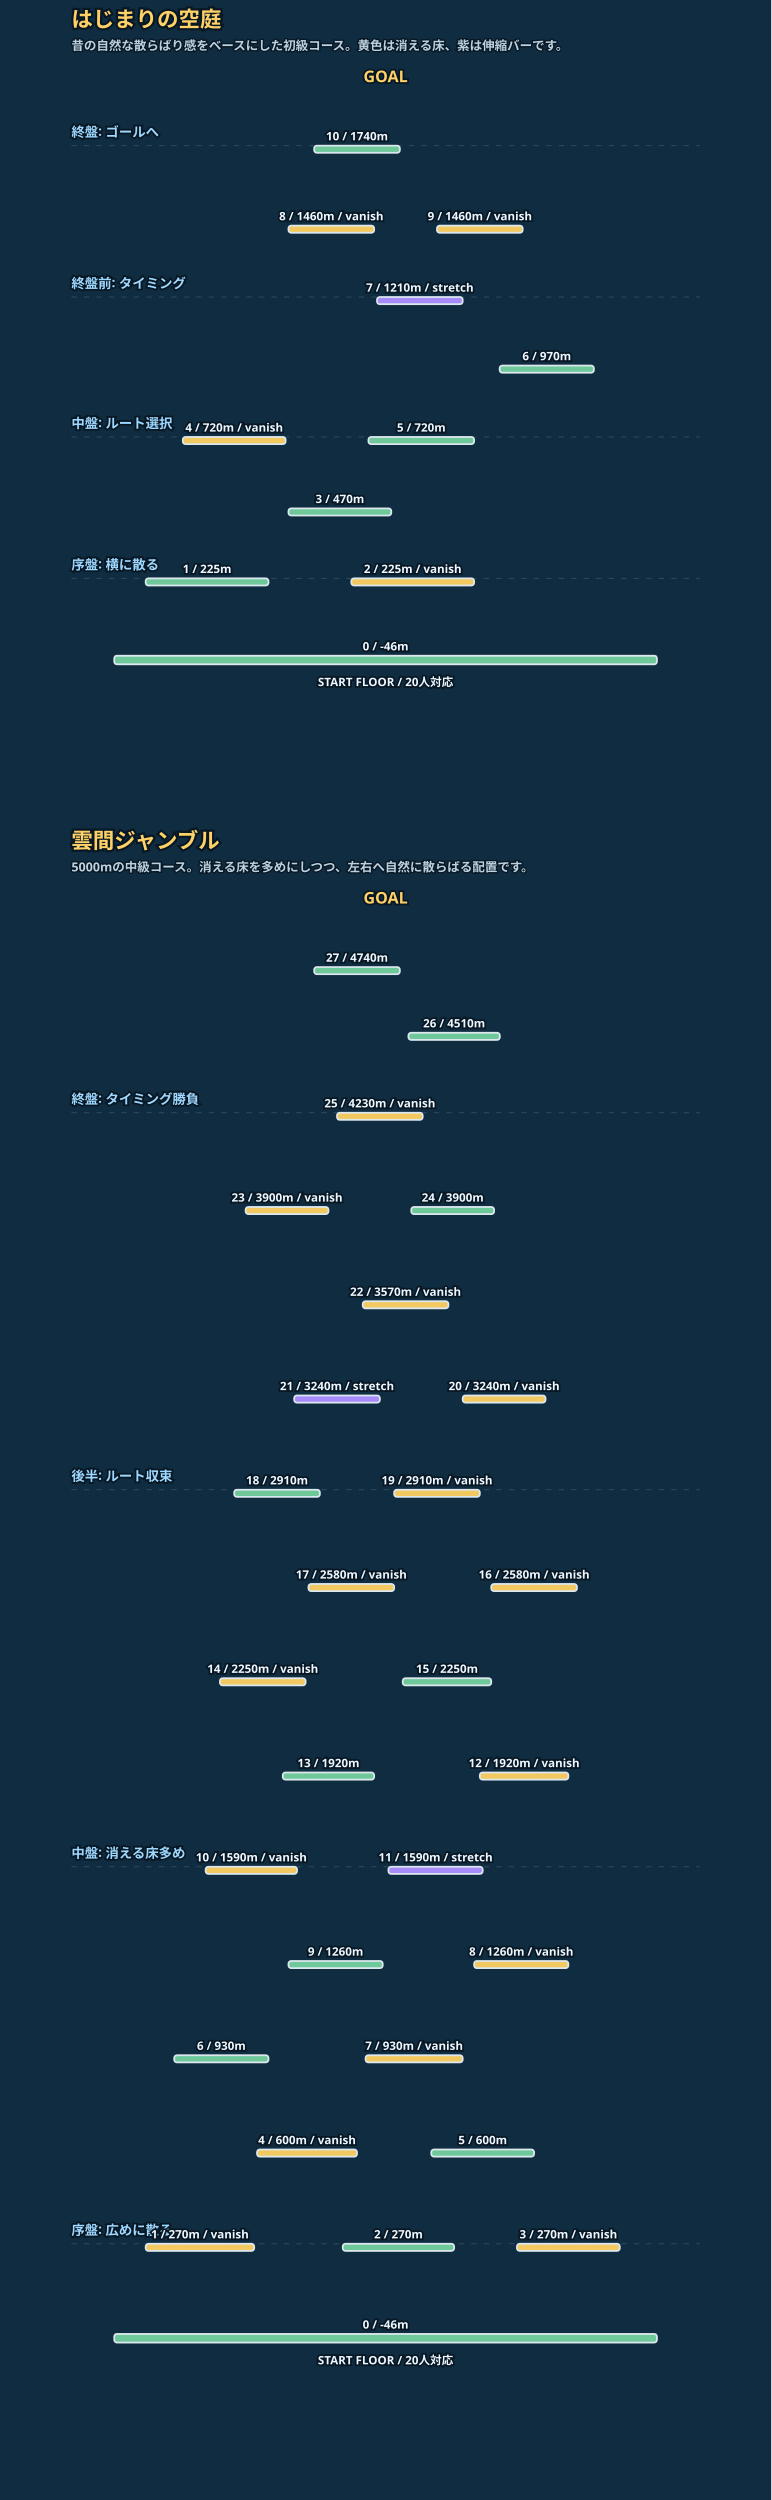
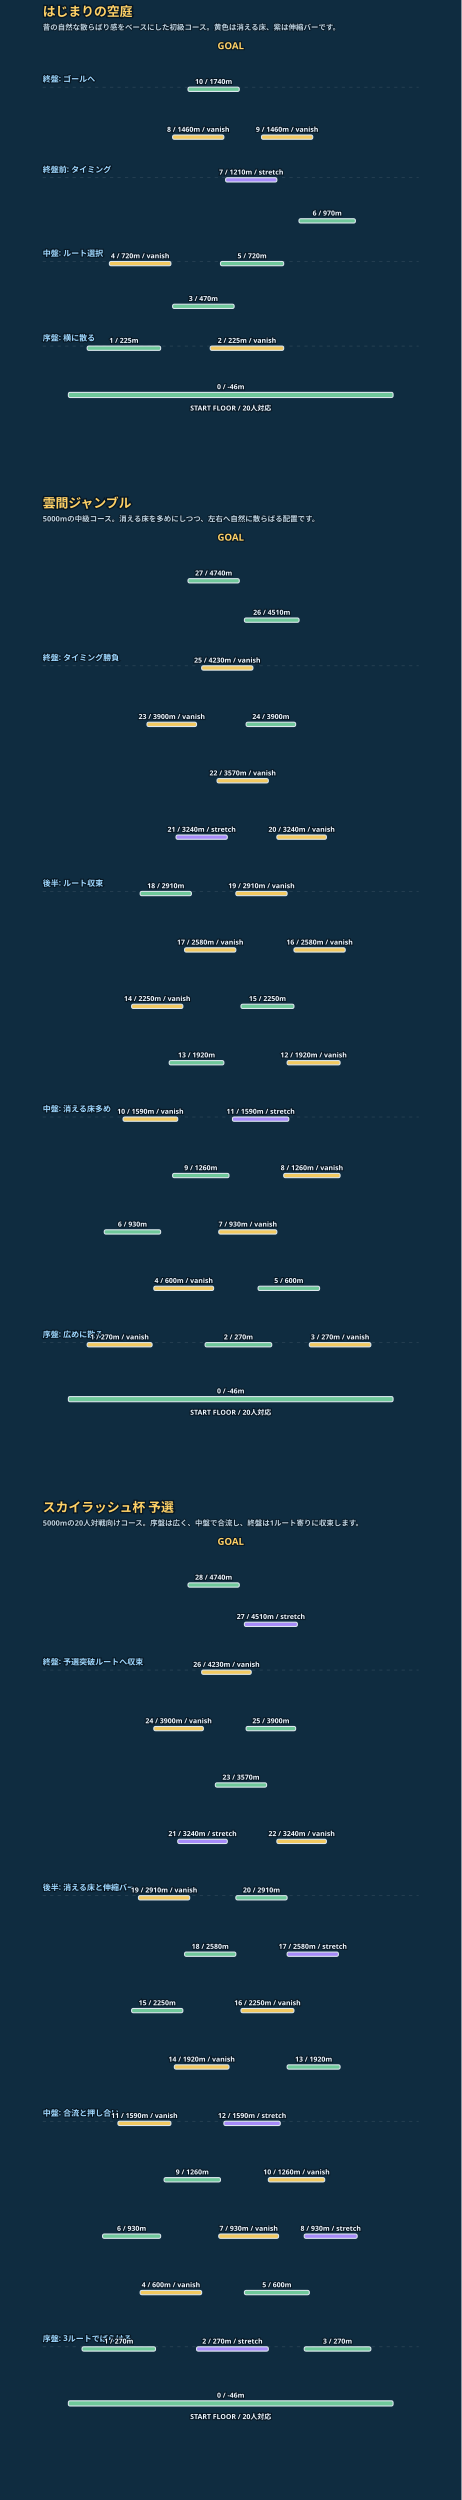
- <svg xmlns="http://www.w3.org/2000/svg" viewBox="0 0 864 2801" role="img" aria-label="Sky Rush コースプレビュー">
+ <svg xmlns="http://www.w3.org/2000/svg" viewBox="0 0 864 4681" role="img" aria-label="Sky Rush コースプレビュー">
  <style>
    text { fill: #eef7ff; font-size: 13px; font-weight: 700; font-family: system-ui, sans-serif; paint-order: stroke; stroke: #071724; stroke-width: 4px; }
    .title { fill: #ffd166; font-size: 24px; stroke-width: 5px; }
    .note { fill: #bcd1df; font-size: 14px; font-weight: 600; stroke-width: 3px; }
    .band { fill: #9fd8ff; font-size: 15px; }
    .goal { fill: #ffd166; font-size: 18px; }
  </style>
  <rect width="100%" height="100%" fill="#0f2c40" />
  <text x="80" y="30" class="title">はじまりの空庭</text>
  <text x="80" y="56" class="note">昔の自然な散らばり感をベースにした初級コース。黄色は消える床、紫は伸縮バーです。</text>
  <line x1="80" y1="648.0" x2="784.0" y2="648.0" stroke="rgba(255,255,255,0.16)" stroke-dasharray="6 8" />
  <text x="80" y="638.0" class="band">序盤: 横に散る</text>
  <line x1="80" y1="489.6" x2="784.0" y2="489.6" stroke="rgba(255,255,255,0.16)" stroke-dasharray="6 8" />
  <text x="80" y="479.6" class="band">中盤: ルート選択</text>
  <line x1="80" y1="332.8" x2="784.0" y2="332.8" stroke="rgba(255,255,255,0.16)" stroke-dasharray="6 8" />
  <text x="80" y="322.8" class="band">終盤前: タイミング</text>
  <line x1="80" y1="163.2" x2="784.0" y2="163.2" stroke="rgba(255,255,255,0.16)" stroke-dasharray="6 8" />
  <text x="80" y="153.2" class="band">終盤: ゴールへ</text>
  <line x1="128.0" y1="734.7" x2="736.0" y2="734.7" stroke="#ffffff" stroke-width="2" opacity="0.2" />
  <text x="432.0" y="768.7" text-anchor="middle">START FLOOR / 20人対応</text>
  <text x="432.0" y="92.0" text-anchor="middle" class="goal">GOAL</text>
  <g>
    <rect x="128.0" y="734.7" width="608.0" height="9.6" rx="3" fill="#6fc89a" stroke="#dce7ee" stroke-width="2" />
    <text x="432.0" y="728.7" text-anchor="middle">0 / -46m</text>
  </g>
  <g>
    <rect x="163.2" y="648.0" width="137.6" height="8.0" rx="3" fill="#6fc89a" stroke="#dce7ee" stroke-width="2" />
    <text x="232.0" y="642.0" text-anchor="middle">1 / 225m</text>
  </g>
  <g>
    <rect x="393.6" y="648.0" width="137.6" height="8.0" rx="3" fill="#f2c960" stroke="#dce7ee" stroke-width="2" />
    <text x="462.4" y="642.0" text-anchor="middle">2 / 225m / vanish</text>
  </g>
  <g>
    <rect x="323.2" y="569.6" width="115.2" height="8.0" rx="3" fill="#6fc89a" stroke="#dce7ee" stroke-width="2" />
    <text x="380.8" y="563.6" text-anchor="middle">3 / 470m</text>
  </g>
  <g>
    <rect x="204.8" y="489.6" width="115.2" height="8.0" rx="3" fill="#f2c960" stroke="#dce7ee" stroke-width="2" />
    <text x="262.4" y="483.6" text-anchor="middle">4 / 720m / vanish</text>
  </g>
  <g>
    <rect x="412.8" y="489.6" width="118.4" height="8.0" rx="3" fill="#6fc89a" stroke="#dce7ee" stroke-width="2" />
    <text x="472.0" y="483.6" text-anchor="middle">5 / 720m</text>
  </g>
  <g>
    <rect x="559.8" y="409.6" width="105.6" height="8.0" rx="3" fill="#6fc89a" stroke="#dce7ee" stroke-width="2" />
    <text x="612.6" y="403.6" text-anchor="middle">6 / 970m</text>
  </g>
  <g>
    <rect x="422.4" y="332.8" width="96.0" height="8.0" rx="3" fill="#a78bfa" stroke="#dce7ee" stroke-width="2" />
    <text x="470.4" y="326.8" text-anchor="middle">7 / 1210m / stretch</text>
  </g>
  <g>
    <rect x="323.2" y="252.8" width="96.0" height="8.0" rx="3" fill="#f2c960" stroke="#dce7ee" stroke-width="2" />
    <text x="371.2" y="246.8" text-anchor="middle">8 / 1460m / vanish</text>
  </g>
  <g>
    <rect x="489.6" y="252.8" width="96.0" height="8.0" rx="3" fill="#f2c960" stroke="#dce7ee" stroke-width="2" />
    <text x="537.6" y="246.8" text-anchor="middle">9 / 1460m / vanish</text>
  </g>
  <g>
    <rect x="352.0" y="163.2" width="96.0" height="8.0" rx="3" fill="#6fc89a" stroke="#dce7ee" stroke-width="2" />
    <text x="400.0" y="157.2" text-anchor="middle">10 / 1740m</text>
  </g>
  <text x="80" y="950.32" class="title">雲間ジャンブル</text>
  <text x="80" y="976.32" class="note">5000mの中級コース。消える床を多めにしつつ、左右へ自然に散らばる配置です。</text>
  <line x1="80" y1="2513.9" x2="784.0" y2="2513.9" stroke="rgba(255,255,255,0.16)" stroke-dasharray="6 8" />
  <text x="80" y="2503.9" class="band">序盤: 広めに散る</text>
  <line x1="80" y1="2091.5" x2="784.0" y2="2091.5" stroke="rgba(255,255,255,0.16)" stroke-dasharray="6 8" />
  <text x="80" y="2081.5" class="band">中盤: 消える床多め</text>
  <line x1="80" y1="1669.1" x2="784.0" y2="1669.1" stroke="rgba(255,255,255,0.16)" stroke-dasharray="6 8" />
  <text x="80" y="1659.1" class="band">後半: ルート収束</text>
  <line x1="80" y1="1246.7" x2="784.0" y2="1246.7" stroke="rgba(255,255,255,0.16)" stroke-dasharray="6 8" />
  <text x="80" y="1236.7" class="band">終盤: タイミング勝負</text>
  <line x1="128.0" y1="2615.0" x2="736.0" y2="2615.0" stroke="#ffffff" stroke-width="2" opacity="0.2" />
  <text x="432.0" y="2649.0" text-anchor="middle">START FLOOR / 20人対応</text>
  <text x="432.0" y="1012.3" text-anchor="middle" class="goal">GOAL</text>
  <g>
    <rect x="128.0" y="2615.0" width="608.0" height="9.6" rx="3" fill="#6fc89a" stroke="#dce7ee" stroke-width="2" />
    <text x="432.0" y="2609.0" text-anchor="middle">0 / -46m</text>
  </g>
  <g>
    <rect x="163.2" y="2513.9" width="121.6" height="8.0" rx="3" fill="#f2c960" stroke="#dce7ee" stroke-width="2" />
    <text x="224.0" y="2507.9" text-anchor="middle">1 / 270m / vanish</text>
  </g>
  <g>
    <rect x="384.0" y="2513.9" width="124.8" height="8.0" rx="3" fill="#6fc89a" stroke="#dce7ee" stroke-width="2" />
    <text x="446.4" y="2507.9" text-anchor="middle">2 / 270m</text>
  </g>
  <g>
    <rect x="579.2" y="2513.9" width="115.2" height="8.0" rx="3" fill="#f2c960" stroke="#dce7ee" stroke-width="2" />
    <text x="636.8" y="2507.9" text-anchor="middle">3 / 270m / vanish</text>
  </g>
  <g>
    <rect x="288.0" y="2408.3" width="112.0" height="8.0" rx="3" fill="#f2c960" stroke="#dce7ee" stroke-width="2" />
    <text x="344.0" y="2402.3" text-anchor="middle">4 / 600m / vanish</text>
  </g>
  <g>
    <rect x="483.2" y="2408.3" width="115.2" height="8.0" rx="3" fill="#6fc89a" stroke="#dce7ee" stroke-width="2" />
    <text x="540.8" y="2402.3" text-anchor="middle">5 / 600m</text>
  </g>
  <g>
    <rect x="195.2" y="2302.7" width="105.6" height="8.0" rx="3" fill="#6fc89a" stroke="#dce7ee" stroke-width="2" />
    <text x="248.0" y="2296.7" text-anchor="middle">6 / 930m</text>
  </g>
  <g>
    <rect x="409.6" y="2302.7" width="108.8" height="8.0" rx="3" fill="#f2c960" stroke="#dce7ee" stroke-width="2" />
    <text x="464.0" y="2296.7" text-anchor="middle">7 / 930m / vanish</text>
  </g>
  <g>
    <rect x="531.2" y="2197.1" width="105.6" height="8.0" rx="3" fill="#f2c960" stroke="#dce7ee" stroke-width="2" />
    <text x="584.0" y="2191.1" text-anchor="middle">8 / 1260m / vanish</text>
  </g>
  <g>
    <rect x="323.2" y="2197.1" width="105.6" height="8.0" rx="3" fill="#6fc89a" stroke="#dce7ee" stroke-width="2" />
    <text x="376.0" y="2191.1" text-anchor="middle">9 / 1260m</text>
  </g>
  <g>
    <rect x="230.4" y="2091.5" width="102.4" height="8.0" rx="3" fill="#f2c960" stroke="#dce7ee" stroke-width="2" />
    <text x="281.6" y="2085.5" text-anchor="middle">10 / 1590m / vanish</text>
  </g>
  <g>
    <rect x="435.2" y="2091.5" width="105.6" height="8.0" rx="3" fill="#a78bfa" stroke="#dce7ee" stroke-width="2" />
    <text x="488.0" y="2085.5" text-anchor="middle">11 / 1590m / stretch</text>
  </g>
  <g>
    <rect x="537.6" y="1985.9" width="99.2" height="8.0" rx="3" fill="#f2c960" stroke="#dce7ee" stroke-width="2" />
    <text x="587.2" y="1979.9" text-anchor="middle">12 / 1920m / vanish</text>
  </g>
  <g>
    <rect x="316.8" y="1985.9" width="102.4" height="8.0" rx="3" fill="#6fc89a" stroke="#dce7ee" stroke-width="2" />
    <text x="368.0" y="1979.9" text-anchor="middle">13 / 1920m</text>
  </g>
  <g>
    <rect x="246.4" y="1880.3" width="96.0" height="8.0" rx="3" fill="#f2c960" stroke="#dce7ee" stroke-width="2" />
    <text x="294.4" y="1874.3" text-anchor="middle">14 / 2250m / vanish</text>
  </g>
  <g>
    <rect x="451.2" y="1880.3" width="99.2" height="8.0" rx="3" fill="#6fc89a" stroke="#dce7ee" stroke-width="2" />
    <text x="500.8" y="1874.3" text-anchor="middle">15 / 2250m</text>
  </g>
  <g>
    <rect x="550.4" y="1774.7" width="96.0" height="8.0" rx="3" fill="#f2c960" stroke="#dce7ee" stroke-width="2" />
    <text x="598.4" y="1768.7" text-anchor="middle">16 / 2580m / vanish</text>
  </g>
  <g>
    <rect x="345.6" y="1774.7" width="96.0" height="8.0" rx="3" fill="#f2c960" stroke="#dce7ee" stroke-width="2" />
    <text x="393.6" y="1768.7" text-anchor="middle">17 / 2580m / vanish</text>
  </g>
  <g>
    <rect x="262.4" y="1669.1" width="96.0" height="8.0" rx="3" fill="#6fc89a" stroke="#dce7ee" stroke-width="2" />
    <text x="310.4" y="1663.1" text-anchor="middle">18 / 2910m</text>
  </g>
  <g>
    <rect x="441.6" y="1669.1" width="96.0" height="8.0" rx="3" fill="#f2c960" stroke="#dce7ee" stroke-width="2" />
    <text x="489.6" y="1663.1" text-anchor="middle">19 / 2910m / vanish</text>
  </g>
  <g>
    <rect x="518.4" y="1563.5" width="92.8" height="8.0" rx="3" fill="#f2c960" stroke="#dce7ee" stroke-width="2" />
    <text x="564.8" y="1557.5" text-anchor="middle">20 / 3240m / vanish</text>
  </g>
  <g>
    <rect x="329.6" y="1563.5" width="96.0" height="8.0" rx="3" fill="#a78bfa" stroke="#dce7ee" stroke-width="2" />
    <text x="377.6" y="1557.5" text-anchor="middle">21 / 3240m / stretch</text>
  </g>
  <g>
    <rect x="406.4" y="1457.9" width="96.0" height="8.0" rx="3" fill="#f2c960" stroke="#dce7ee" stroke-width="2" />
    <text x="454.4" y="1451.9" text-anchor="middle">22 / 3570m / vanish</text>
  </g>
  <g>
    <rect x="275.2" y="1352.3" width="92.8" height="8.0" rx="3" fill="#f2c960" stroke="#dce7ee" stroke-width="2" />
    <text x="321.6" y="1346.3" text-anchor="middle">23 / 3900m / vanish</text>
  </g>
  <g>
    <rect x="460.8" y="1352.3" width="92.8" height="8.0" rx="3" fill="#6fc89a" stroke="#dce7ee" stroke-width="2" />
    <text x="507.2" y="1346.3" text-anchor="middle">24 / 3900m</text>
  </g>
  <g>
    <rect x="377.6" y="1246.7" width="96.0" height="8.0" rx="3" fill="#f2c960" stroke="#dce7ee" stroke-width="2" />
    <text x="425.6" y="1240.7" text-anchor="middle">25 / 4230m / vanish</text>
  </g>
  <g>
    <rect x="457.6" y="1157.1" width="102.4" height="8.0" rx="3" fill="#6fc89a" stroke="#dce7ee" stroke-width="2" />
    <text x="508.8" y="1151.1" text-anchor="middle">26 / 4510m</text>
  </g>
  <g>
    <rect x="352.0" y="1083.5" width="96.0" height="8.0" rx="3" fill="#6fc89a" stroke="#dce7ee" stroke-width="2" />
    <text x="400.0" y="1077.5" text-anchor="middle">27 / 4740m</text>
  </g>
+   <text x="80" y="2830.64" class="title">スカイラッシュ杯 予選</text>
+   <text x="80" y="2856.64" class="note">5000mの20人対戦向けコース。序盤は広く、中盤で合流し、終盤は1ルート寄りに収束します。</text>
+   <line x1="80" y1="4394.2" x2="784.0" y2="4394.2" stroke="rgba(255,255,255,0.16)" stroke-dasharray="6 8" />
+   <text x="80" y="4384.2" class="band">序盤: 3ルートでばらける</text>
+   <line x1="80" y1="3971.8" x2="784.0" y2="3971.8" stroke="rgba(255,255,255,0.16)" stroke-dasharray="6 8" />
+   <text x="80" y="3961.8" class="band">中盤: 合流と押し合い</text>
+   <line x1="80" y1="3549.4" x2="784.0" y2="3549.4" stroke="rgba(255,255,255,0.16)" stroke-dasharray="6 8" />
+   <text x="80" y="3539.4" class="band">後半: 消える床と伸縮バー</text>
+   <line x1="80" y1="3127.0" x2="784.0" y2="3127.0" stroke="rgba(255,255,255,0.16)" stroke-dasharray="6 8" />
+   <text x="80" y="3117.0" class="band">終盤: 予選突破ルートへ収束</text>
+   <line x1="128.0" y1="4495.4" x2="736.0" y2="4495.4" stroke="#ffffff" stroke-width="2" opacity="0.2" />
+   <text x="432.0" y="4529.4" text-anchor="middle">START FLOOR / 20人対応</text>
+   <text x="432.0" y="2892.6" text-anchor="middle" class="goal">GOAL</text>
+   <g>
+     <rect x="128.0" y="4495.4" width="608.0" height="9.6" rx="3" fill="#6fc89a" stroke="#dce7ee" stroke-width="2" />
+     <text x="432.0" y="4489.4" text-anchor="middle">0 / -46m</text>
+   </g>
+   <g>
+     <rect x="153.6" y="4394.2" width="137.6" height="8.0" rx="3" fill="#6fc89a" stroke="#dce7ee" stroke-width="2" />
+     <text x="222.4" y="4388.2" text-anchor="middle">1 / 270m</text>
+   </g>
+   <g>
+     <rect x="368.0" y="4394.2" width="134.4" height="8.0" rx="3" fill="#a78bfa" stroke="#dce7ee" stroke-width="2" />
+     <text x="435.2" y="4388.2" text-anchor="middle">2 / 270m / stretch</text>
+   </g>
+   <g>
+     <rect x="569.6" y="4394.2" width="124.8" height="8.0" rx="3" fill="#6fc89a" stroke="#dce7ee" stroke-width="2" />
+     <text x="632.0" y="4388.2" text-anchor="middle">3 / 270m</text>
+   </g>
+   <g>
+     <rect x="262.4" y="4288.6" width="115.2" height="8.0" rx="3" fill="#f2c960" stroke="#dce7ee" stroke-width="2" />
+     <text x="320.0" y="4282.6" text-anchor="middle">4 / 600m / vanish</text>
+   </g>
+   <g>
+     <rect x="457.6" y="4288.6" width="121.6" height="8.0" rx="3" fill="#6fc89a" stroke="#dce7ee" stroke-width="2" />
+     <text x="518.4" y="4282.6" text-anchor="middle">5 / 600m</text>
+   </g>
+   <g>
+     <rect x="192.0" y="4183.0" width="108.8" height="8.0" rx="3" fill="#6fc89a" stroke="#dce7ee" stroke-width="2" />
+     <text x="246.4" y="4177.0" text-anchor="middle">6 / 930m</text>
+   </g>
+   <g>
+     <rect x="409.6" y="4183.0" width="112.0" height="8.0" rx="3" fill="#f2c960" stroke="#dce7ee" stroke-width="2" />
+     <text x="465.6" y="4177.0" text-anchor="middle">7 / 930m / vanish</text>
+   </g>
+   <g>
+     <rect x="569.6" y="4183.0" width="99.2" height="8.0" rx="3" fill="#a78bfa" stroke="#dce7ee" stroke-width="2" />
+     <text x="619.2" y="4177.0" text-anchor="middle">8 / 930m / stretch</text>
+   </g>
+   <g>
+     <rect x="307.2" y="4077.4" width="105.6" height="8.0" rx="3" fill="#6fc89a" stroke="#dce7ee" stroke-width="2" />
+     <text x="360.0" y="4071.4" text-anchor="middle">9 / 1260m</text>
+   </g>
+   <g>
+     <rect x="502.4" y="4077.4" width="105.6" height="8.0" rx="3" fill="#f2c960" stroke="#dce7ee" stroke-width="2" />
+     <text x="555.2" y="4071.4" text-anchor="middle">10 / 1260m / vanish</text>
+   </g>
+   <g>
+     <rect x="220.8" y="3971.8" width="99.2" height="8.0" rx="3" fill="#f2c960" stroke="#dce7ee" stroke-width="2" />
+     <text x="270.4" y="3965.8" text-anchor="middle">11 / 1590m / vanish</text>
+   </g>
+   <g>
+     <rect x="419.2" y="3971.8" width="105.6" height="8.0" rx="3" fill="#a78bfa" stroke="#dce7ee" stroke-width="2" />
+     <text x="472.0" y="3965.8" text-anchor="middle">12 / 1590m / stretch</text>
+   </g>
+   <g>
+     <rect x="537.6" y="3866.2" width="99.2" height="8.0" rx="3" fill="#6fc89a" stroke="#dce7ee" stroke-width="2" />
+     <text x="587.2" y="3860.2" text-anchor="middle">13 / 1920m</text>
+   </g>
+   <g>
+     <rect x="326.4" y="3866.2" width="102.4" height="8.0" rx="3" fill="#f2c960" stroke="#dce7ee" stroke-width="2" />
+     <text x="377.6" y="3860.2" text-anchor="middle">14 / 1920m / vanish</text>
+   </g>
+   <g>
+     <rect x="246.4" y="3760.6" width="96.0" height="8.0" rx="3" fill="#6fc89a" stroke="#dce7ee" stroke-width="2" />
+     <text x="294.4" y="3754.6" text-anchor="middle">15 / 2250m</text>
+   </g>
+   <g>
+     <rect x="451.2" y="3760.6" width="99.2" height="8.0" rx="3" fill="#f2c960" stroke="#dce7ee" stroke-width="2" />
+     <text x="500.8" y="3754.6" text-anchor="middle">16 / 2250m / vanish</text>
+   </g>
+   <g>
+     <rect x="537.6" y="3655.0" width="96.0" height="8.0" rx="3" fill="#a78bfa" stroke="#dce7ee" stroke-width="2" />
+     <text x="585.6" y="3649.0" text-anchor="middle">17 / 2580m / stretch</text>
+   </g>
+   <g>
+     <rect x="345.6" y="3655.0" width="96.0" height="8.0" rx="3" fill="#6fc89a" stroke="#dce7ee" stroke-width="2" />
+     <text x="393.6" y="3649.0" text-anchor="middle">18 / 2580m</text>
+   </g>
+   <g>
+     <rect x="259.2" y="3549.4" width="96.0" height="8.0" rx="3" fill="#f2c960" stroke="#dce7ee" stroke-width="2" />
+     <text x="307.2" y="3543.4" text-anchor="middle">19 / 2910m / vanish</text>
+   </g>
+   <g>
+     <rect x="441.6" y="3549.4" width="96.0" height="8.0" rx="3" fill="#6fc89a" stroke="#dce7ee" stroke-width="2" />
+     <text x="489.6" y="3543.4" text-anchor="middle">20 / 2910m</text>
+   </g>
+   <g>
+     <rect x="332.8" y="3443.8" width="92.8" height="8.0" rx="3" fill="#a78bfa" stroke="#dce7ee" stroke-width="2" />
+     <text x="379.2" y="3437.8" text-anchor="middle">21 / 3240m / stretch</text>
+   </g>
+   <g>
+     <rect x="518.4" y="3443.8" width="92.8" height="8.0" rx="3" fill="#f2c960" stroke="#dce7ee" stroke-width="2" />
+     <text x="564.8" y="3437.8" text-anchor="middle">22 / 3240m / vanish</text>
+   </g>
+   <g>
+     <rect x="403.2" y="3338.2" width="96.0" height="8.0" rx="3" fill="#6fc89a" stroke="#dce7ee" stroke-width="2" />
+     <text x="451.2" y="3332.2" text-anchor="middle">23 / 3570m</text>
+   </g>
+   <g>
+     <rect x="288.0" y="3232.6" width="92.8" height="8.0" rx="3" fill="#f2c960" stroke="#dce7ee" stroke-width="2" />
+     <text x="334.4" y="3226.6" text-anchor="middle">24 / 3900m / vanish</text>
+   </g>
+   <g>
+     <rect x="460.8" y="3232.6" width="92.8" height="8.0" rx="3" fill="#6fc89a" stroke="#dce7ee" stroke-width="2" />
+     <text x="507.2" y="3226.6" text-anchor="middle">25 / 3900m</text>
+   </g>
+   <g>
+     <rect x="377.6" y="3127.0" width="92.8" height="8.0" rx="3" fill="#f2c960" stroke="#dce7ee" stroke-width="2" />
+     <text x="424.0" y="3121.0" text-anchor="middle">26 / 4230m / vanish</text>
+   </g>
+   <g>
+     <rect x="457.6" y="3037.4" width="99.2" height="8.0" rx="3" fill="#a78bfa" stroke="#dce7ee" stroke-width="2" />
+     <text x="507.2" y="3031.4" text-anchor="middle">27 / 4510m / stretch</text>
+   </g>
+   <g>
+     <rect x="352.0" y="2963.8" width="96.0" height="8.0" rx="3" fill="#6fc89a" stroke="#dce7ee" stroke-width="2" />
+     <text x="400.0" y="2957.8" text-anchor="middle">28 / 4740m</text>
+   </g>
</svg>
